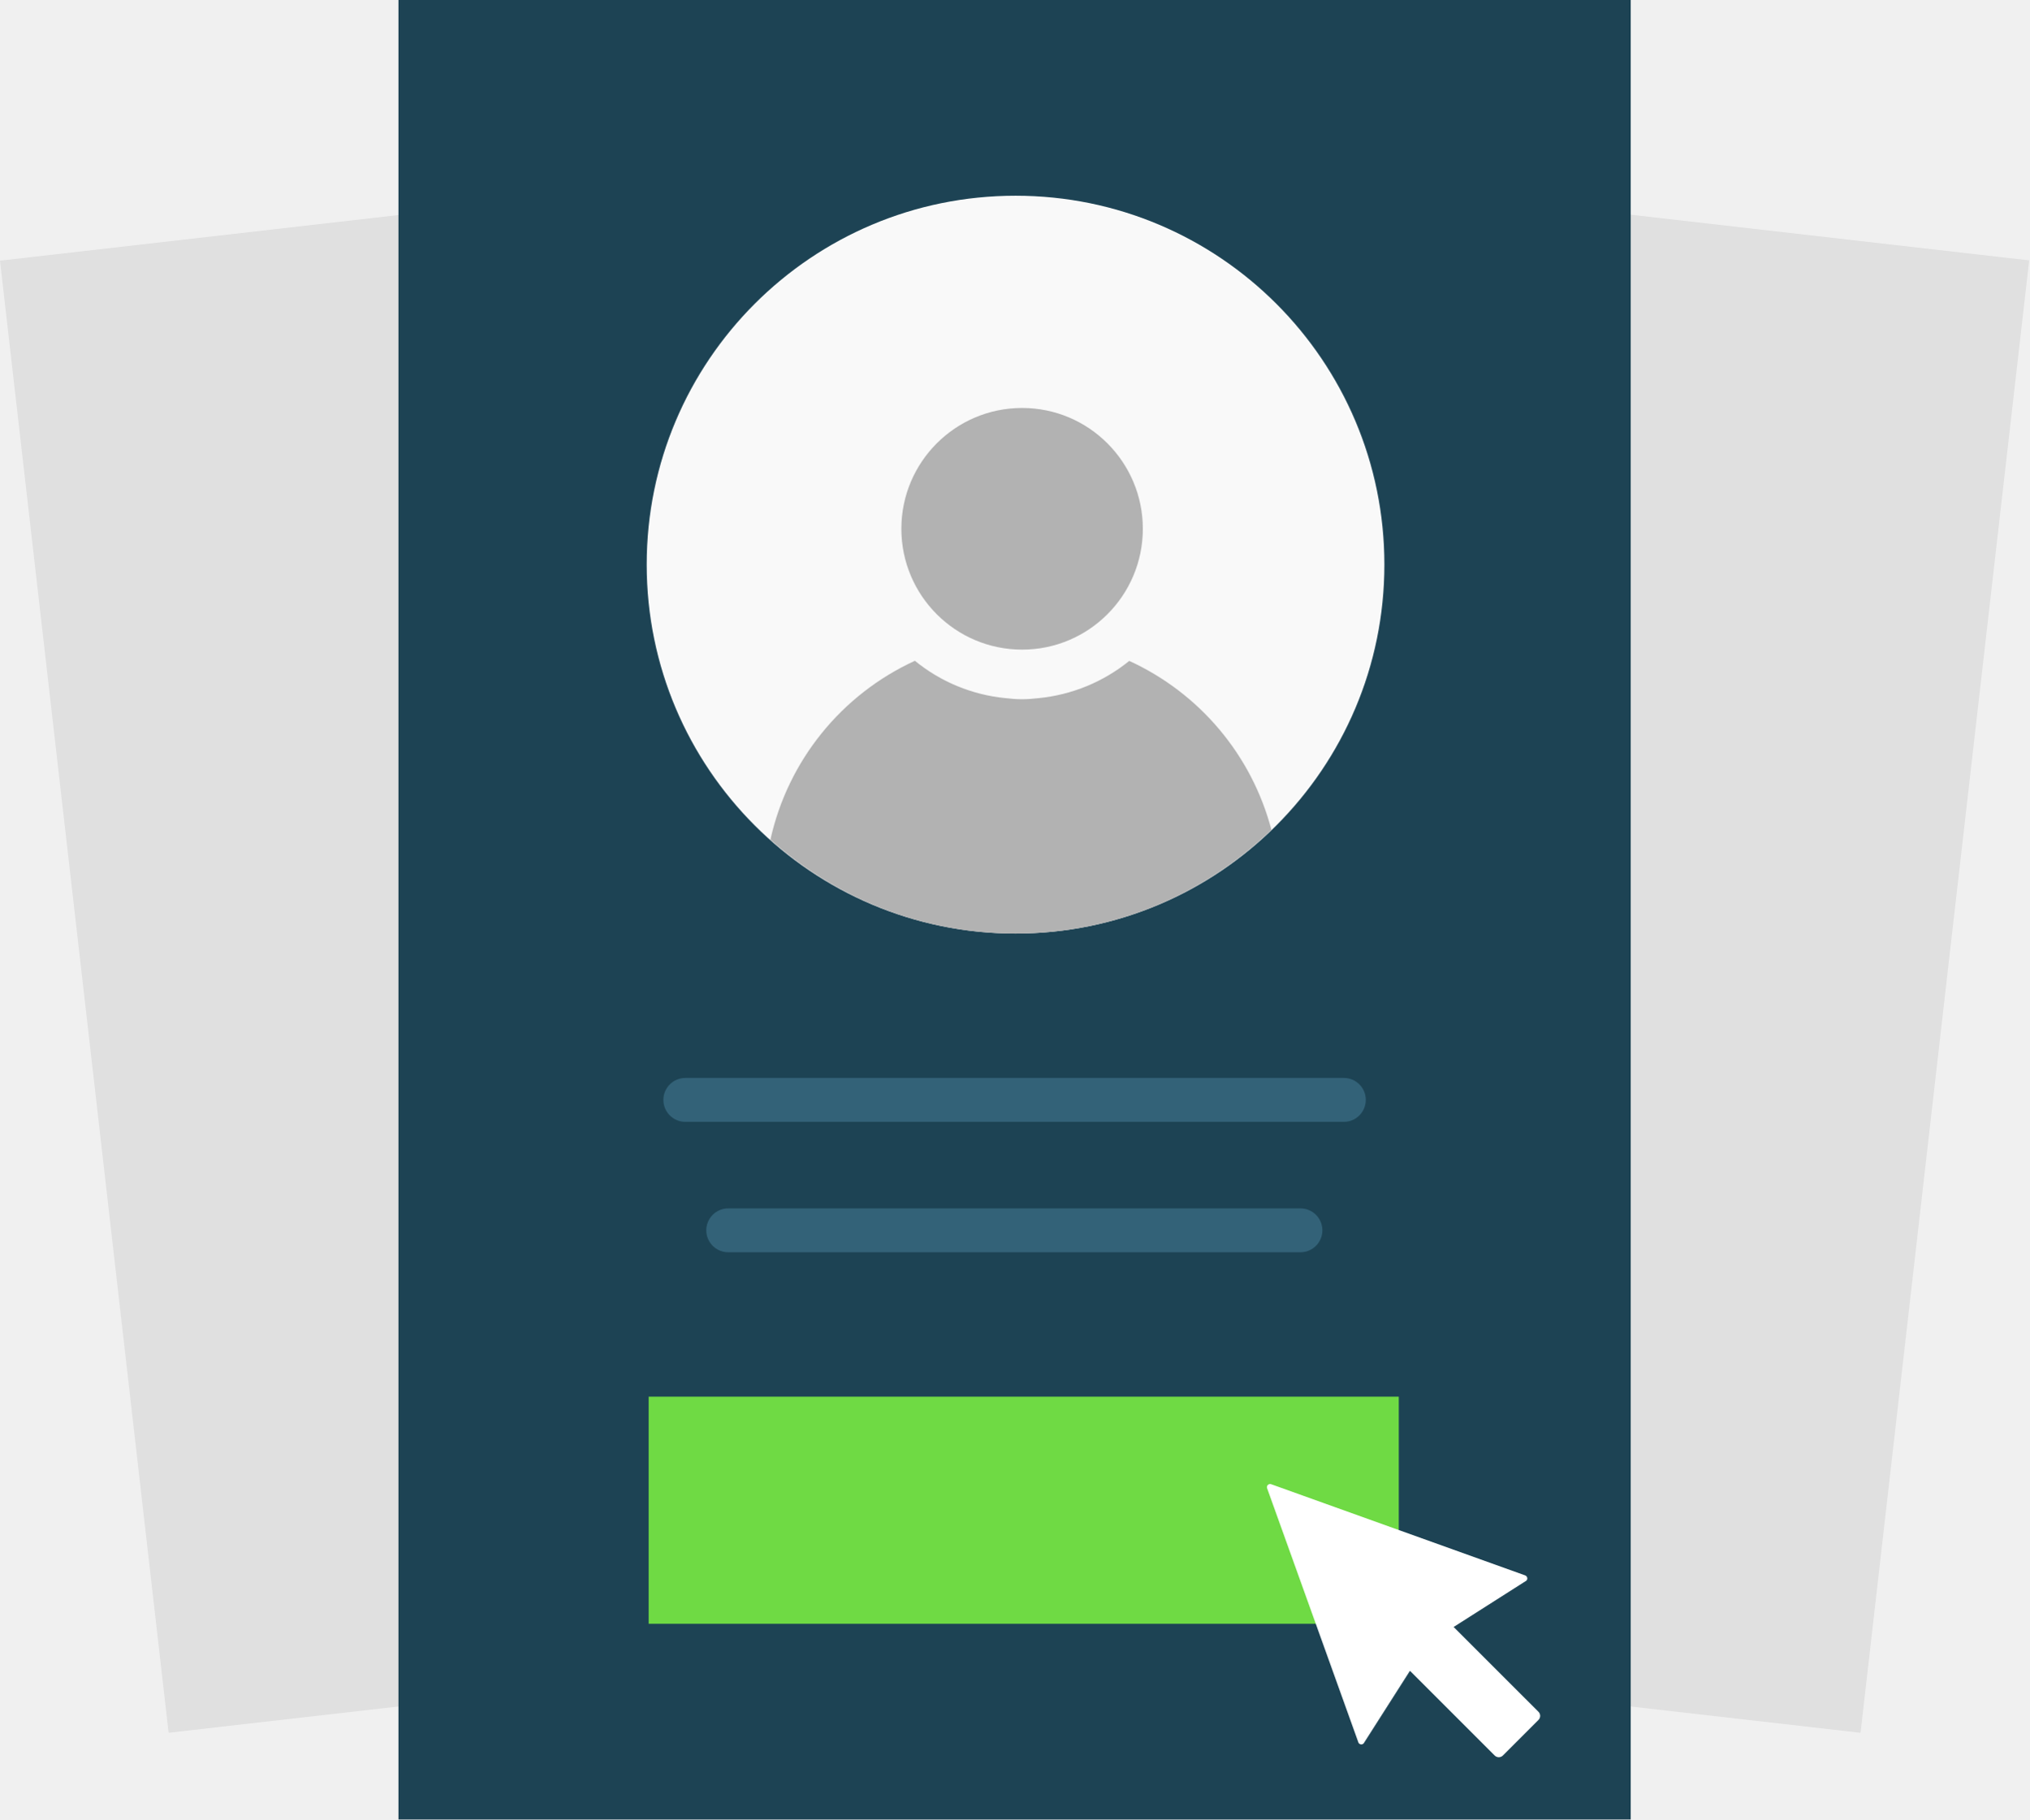
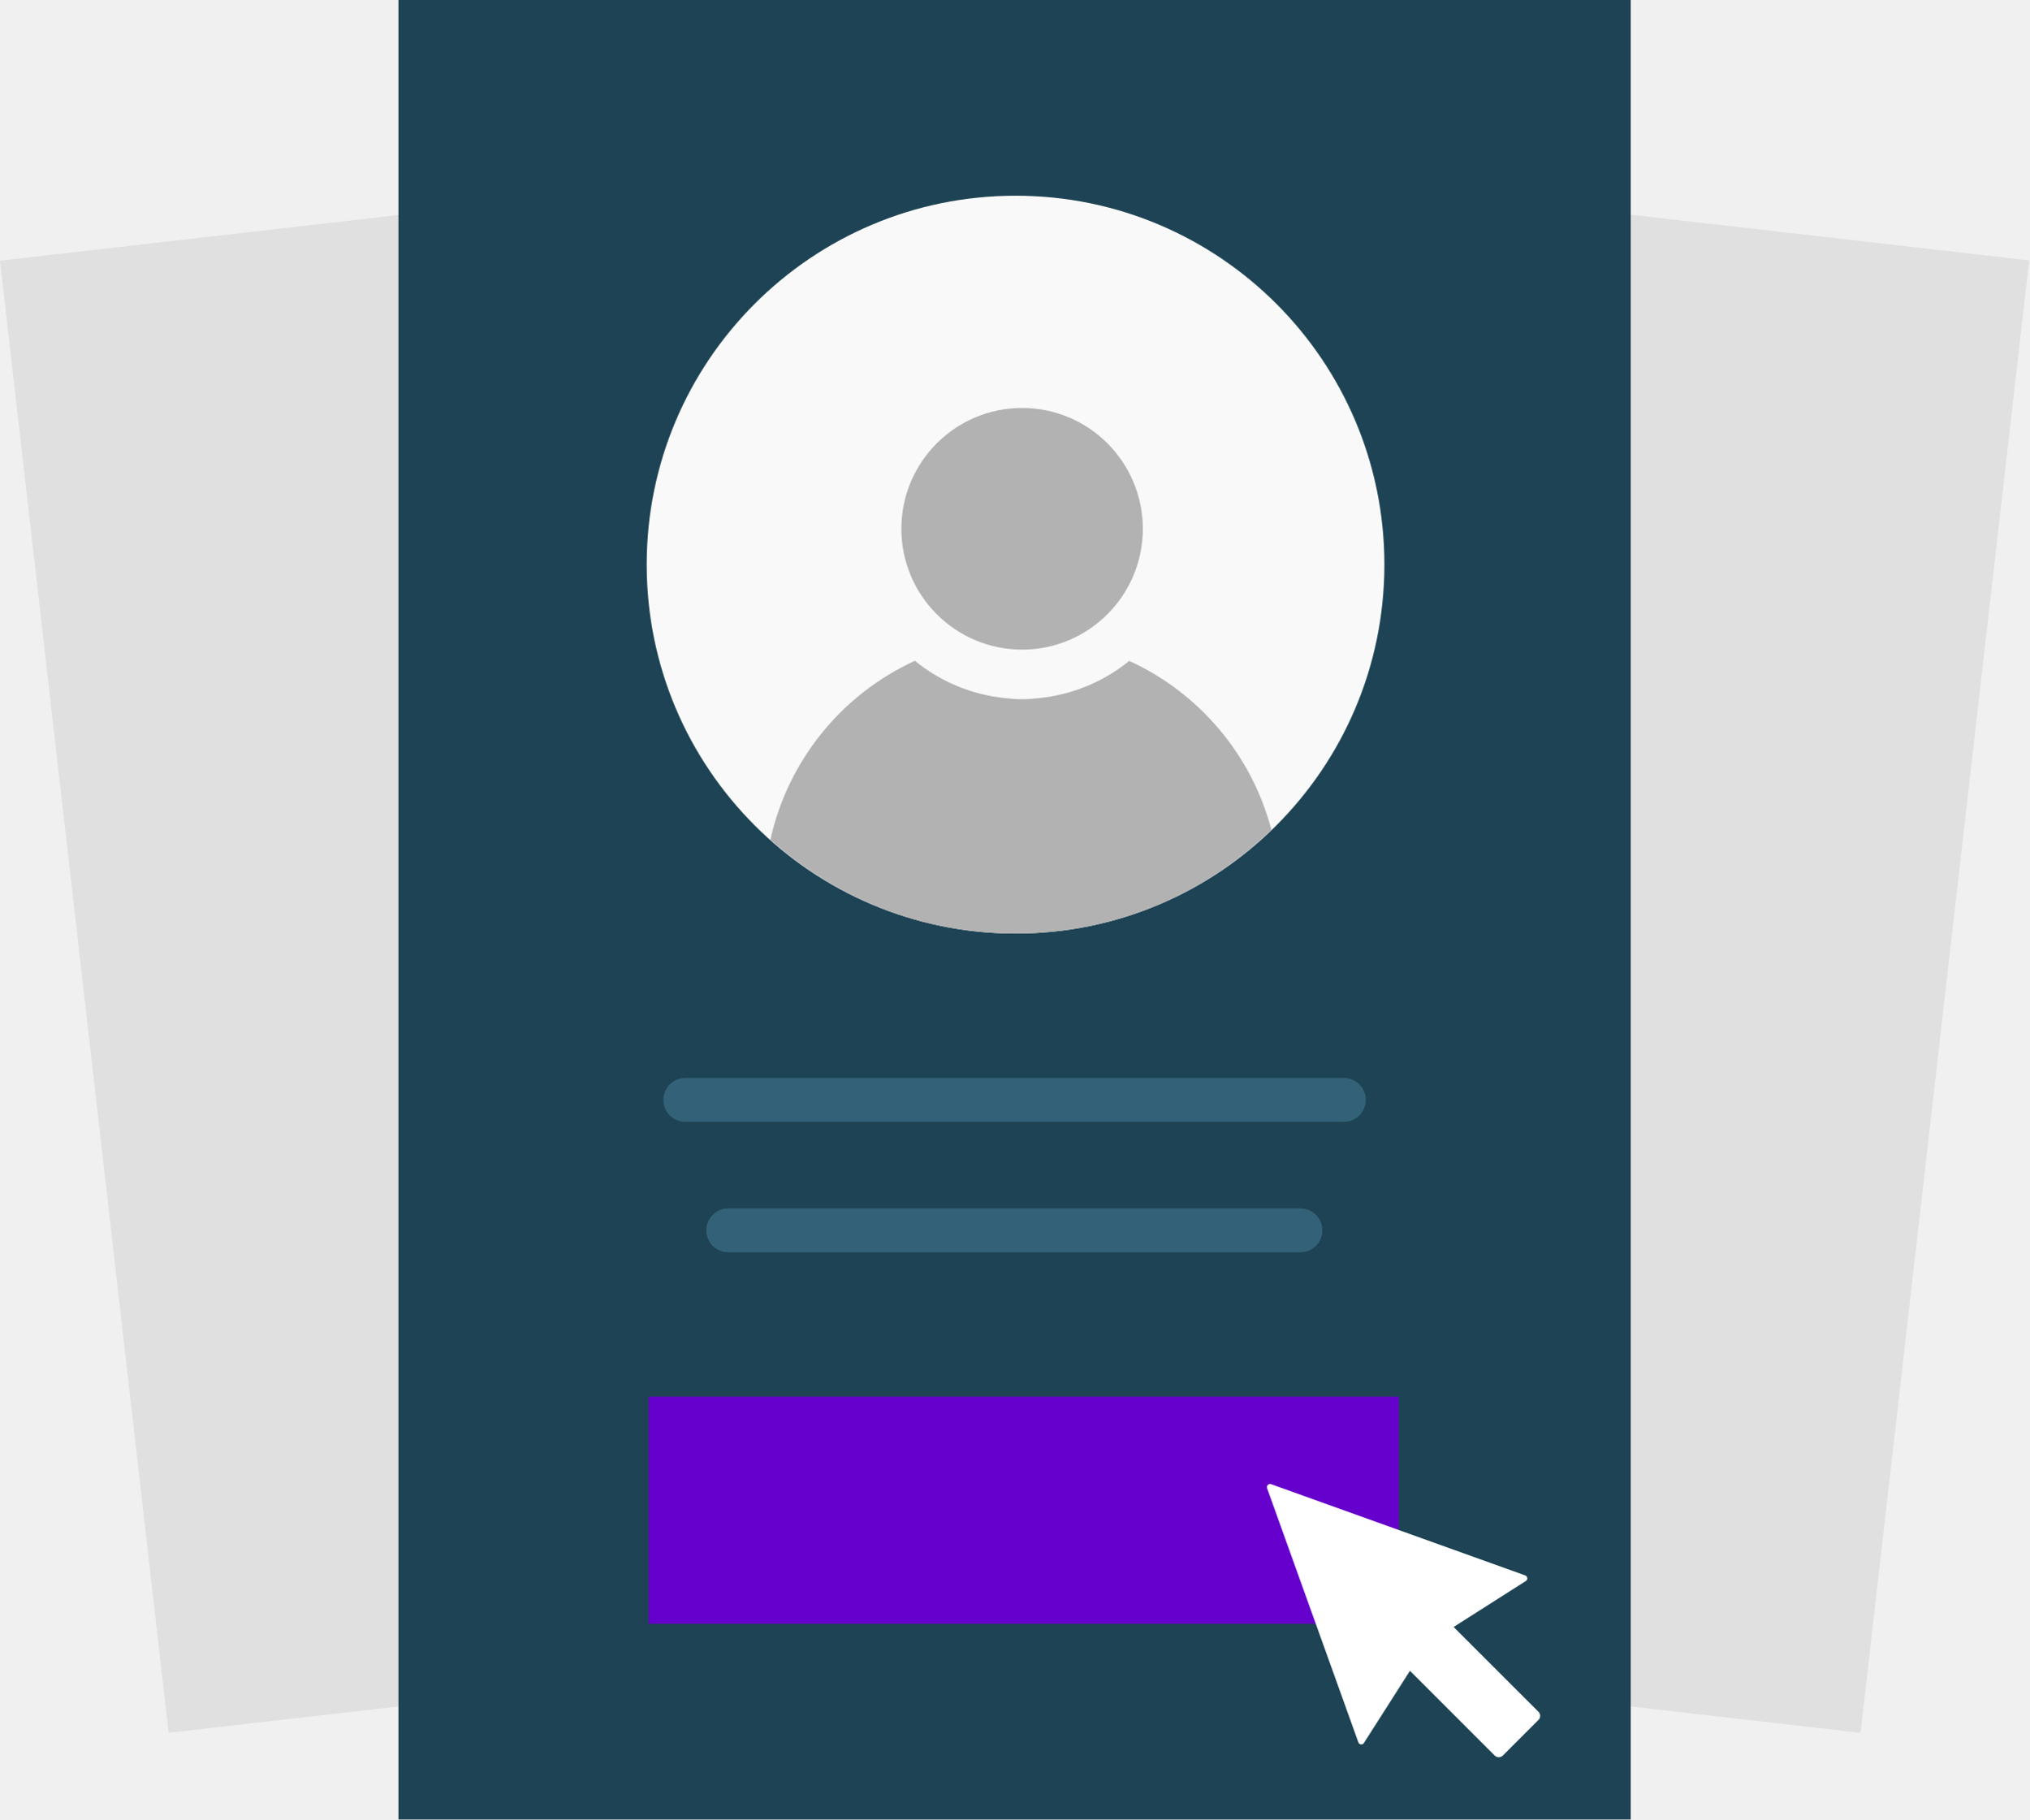
<svg xmlns="http://www.w3.org/2000/svg" role="img" viewBox="0 0 145 130">
  <path d="M145 18.601l-71.604-8.207-.909 7.944-.907-7.916L0 18.622l12.049 105.185 60.44-6.923 60.461 6.925z" fill="#e0e0e0" />
  <path d="M28.472 0h88.055v130H28.472z" fill="#1d4354" />
-   <path d="M46.352 99.789h53.601v16.229H46.352z" fill="#6fda44" />
+   <path d="M46.352 99.789h53.601v16.229H46.352z" fill="#6600cc" />
  <path d="m98.925 40.338c0 14.554-11.802 26.361-26.354 26.361-14.56 0-26.36-11.807-26.36-26.361 0-14.552 11.801-26.355 26.36-26.355 14.552 0 26.354 11.804 26.354 26.355" fill="#f9f9f9" />
  <path d="M81.664 37.781c0 4.764-3.865 8.633-8.626 8.633-4.769 0-8.629-3.869-8.629-8.633 0-4.763 3.86-8.633 8.629-8.633 4.761 0 8.626 3.87 8.626 8.633m-.971 9.439a12.184 12.184 0 0 1-6.476 2.661c-.396.043-.791.078-1.19.078-.402 0-.798-.035-1.194-.081a12.085 12.085 0 0 1-6.457-2.666A18.452 18.452 0 0 0 55.05 59.997c4.66 4.154 10.781 6.706 17.519 6.706 7.108 0 13.541-2.832 18.285-7.409A18.44 18.44 0 0 0 80.693 47.22" fill="#b2b2b2" />
  <path d="M109.936 122.305l-6.063-6.059 5.198-3.309c.128-.121.063-.34-.11-.385l-18.143-6.512a.227.227 0 0 0-.281.271l6.518 18.149c.04.177.262.235.387.106l3.31-5.189 6.056 6.053c.16.162.424.162.584 0l2.545-2.545a.411.411 0 0 0-.001-.58z" fill="#fff" />
  <path d="M96.029 80.154H48.971a1.568 1.568 0 1 1 0-3.136H96.03c.867 0 1.566.701 1.566 1.568s-.7 1.568-1.567 1.568zm-3.102 9.319H52.075a1.568 1.568 0 1 1 0-3.135h40.852a1.567 1.567 0 1 1 0 3.135z" fill="#336278" />
</svg>
